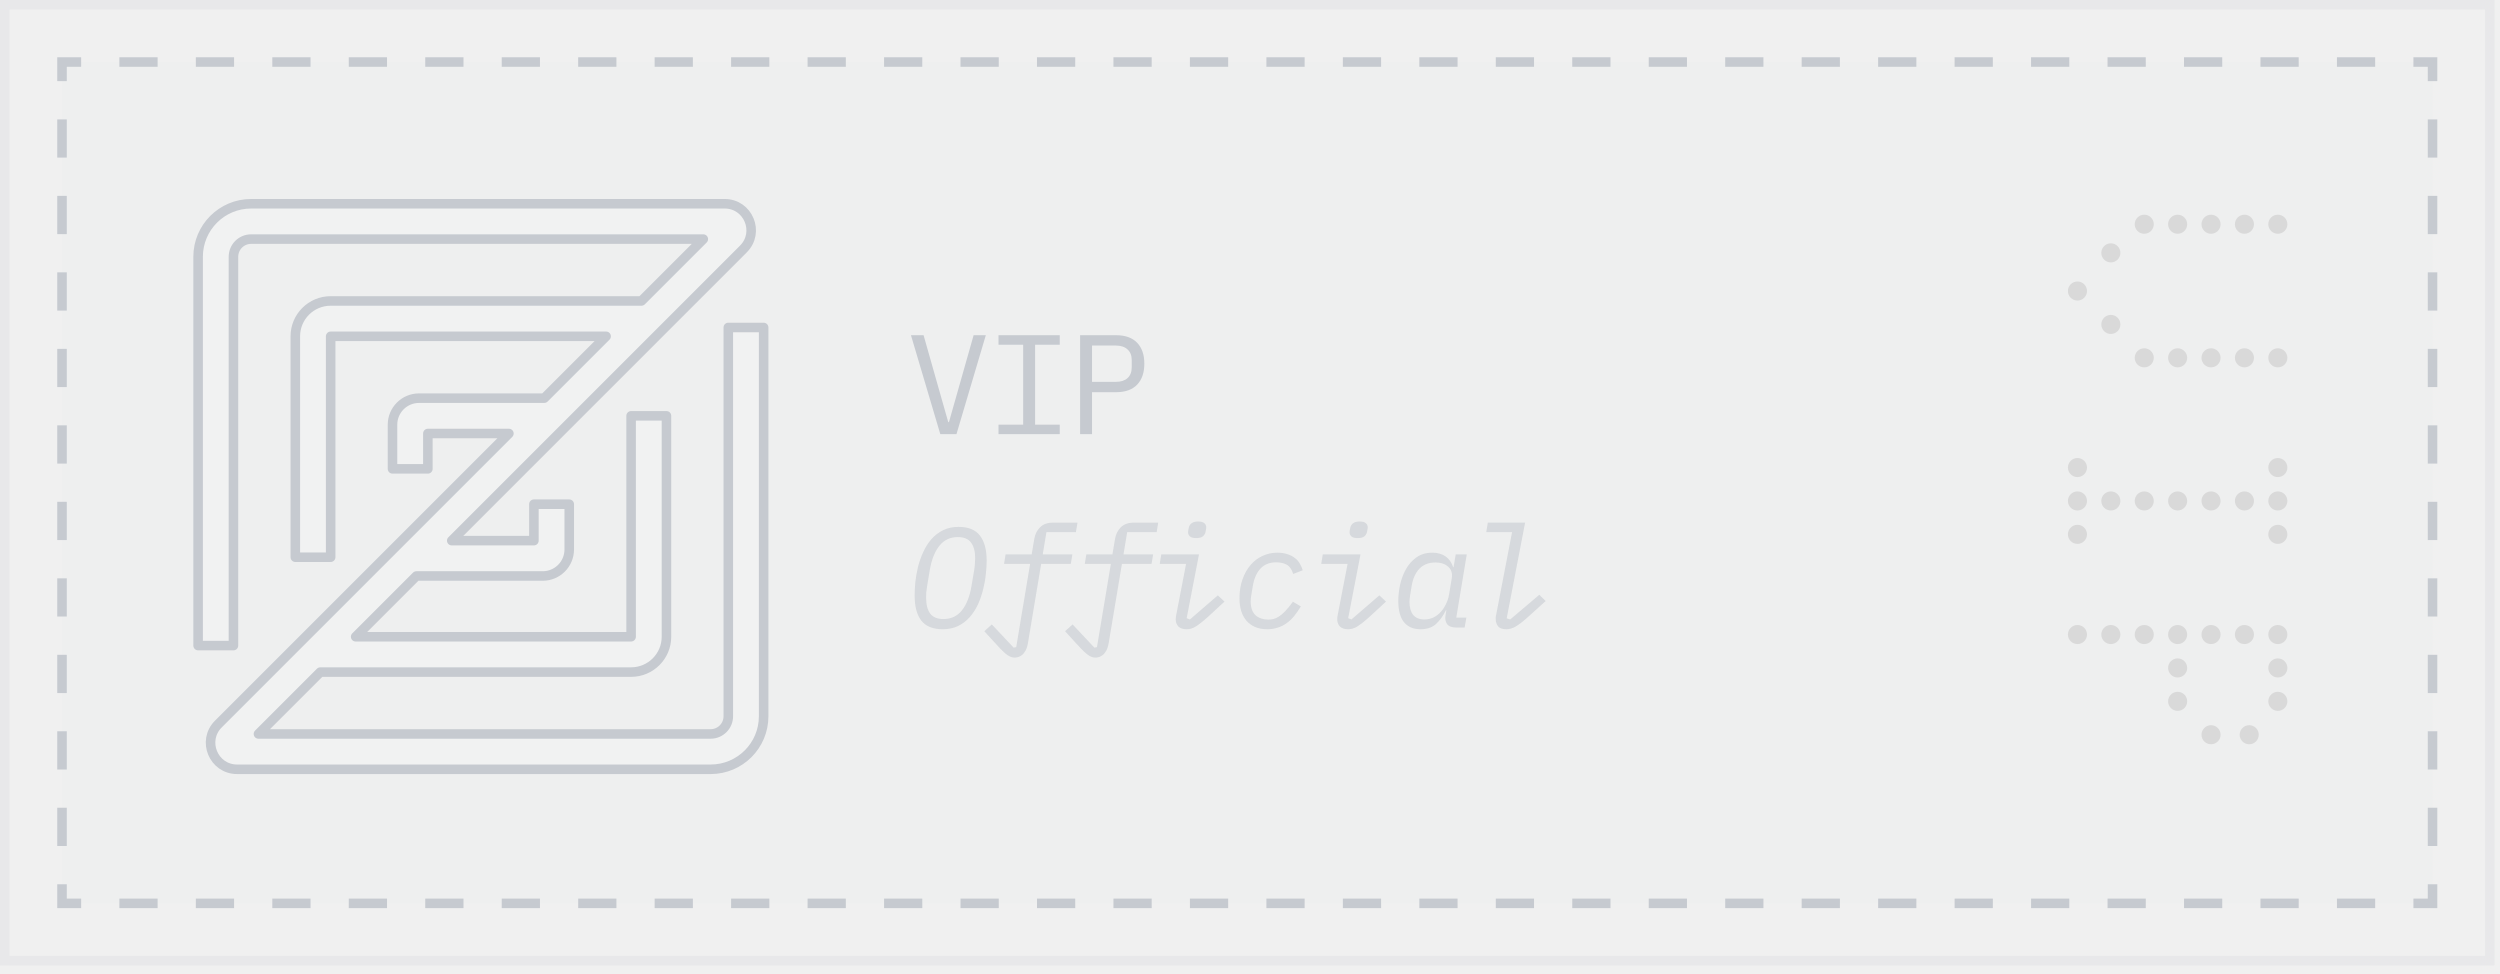
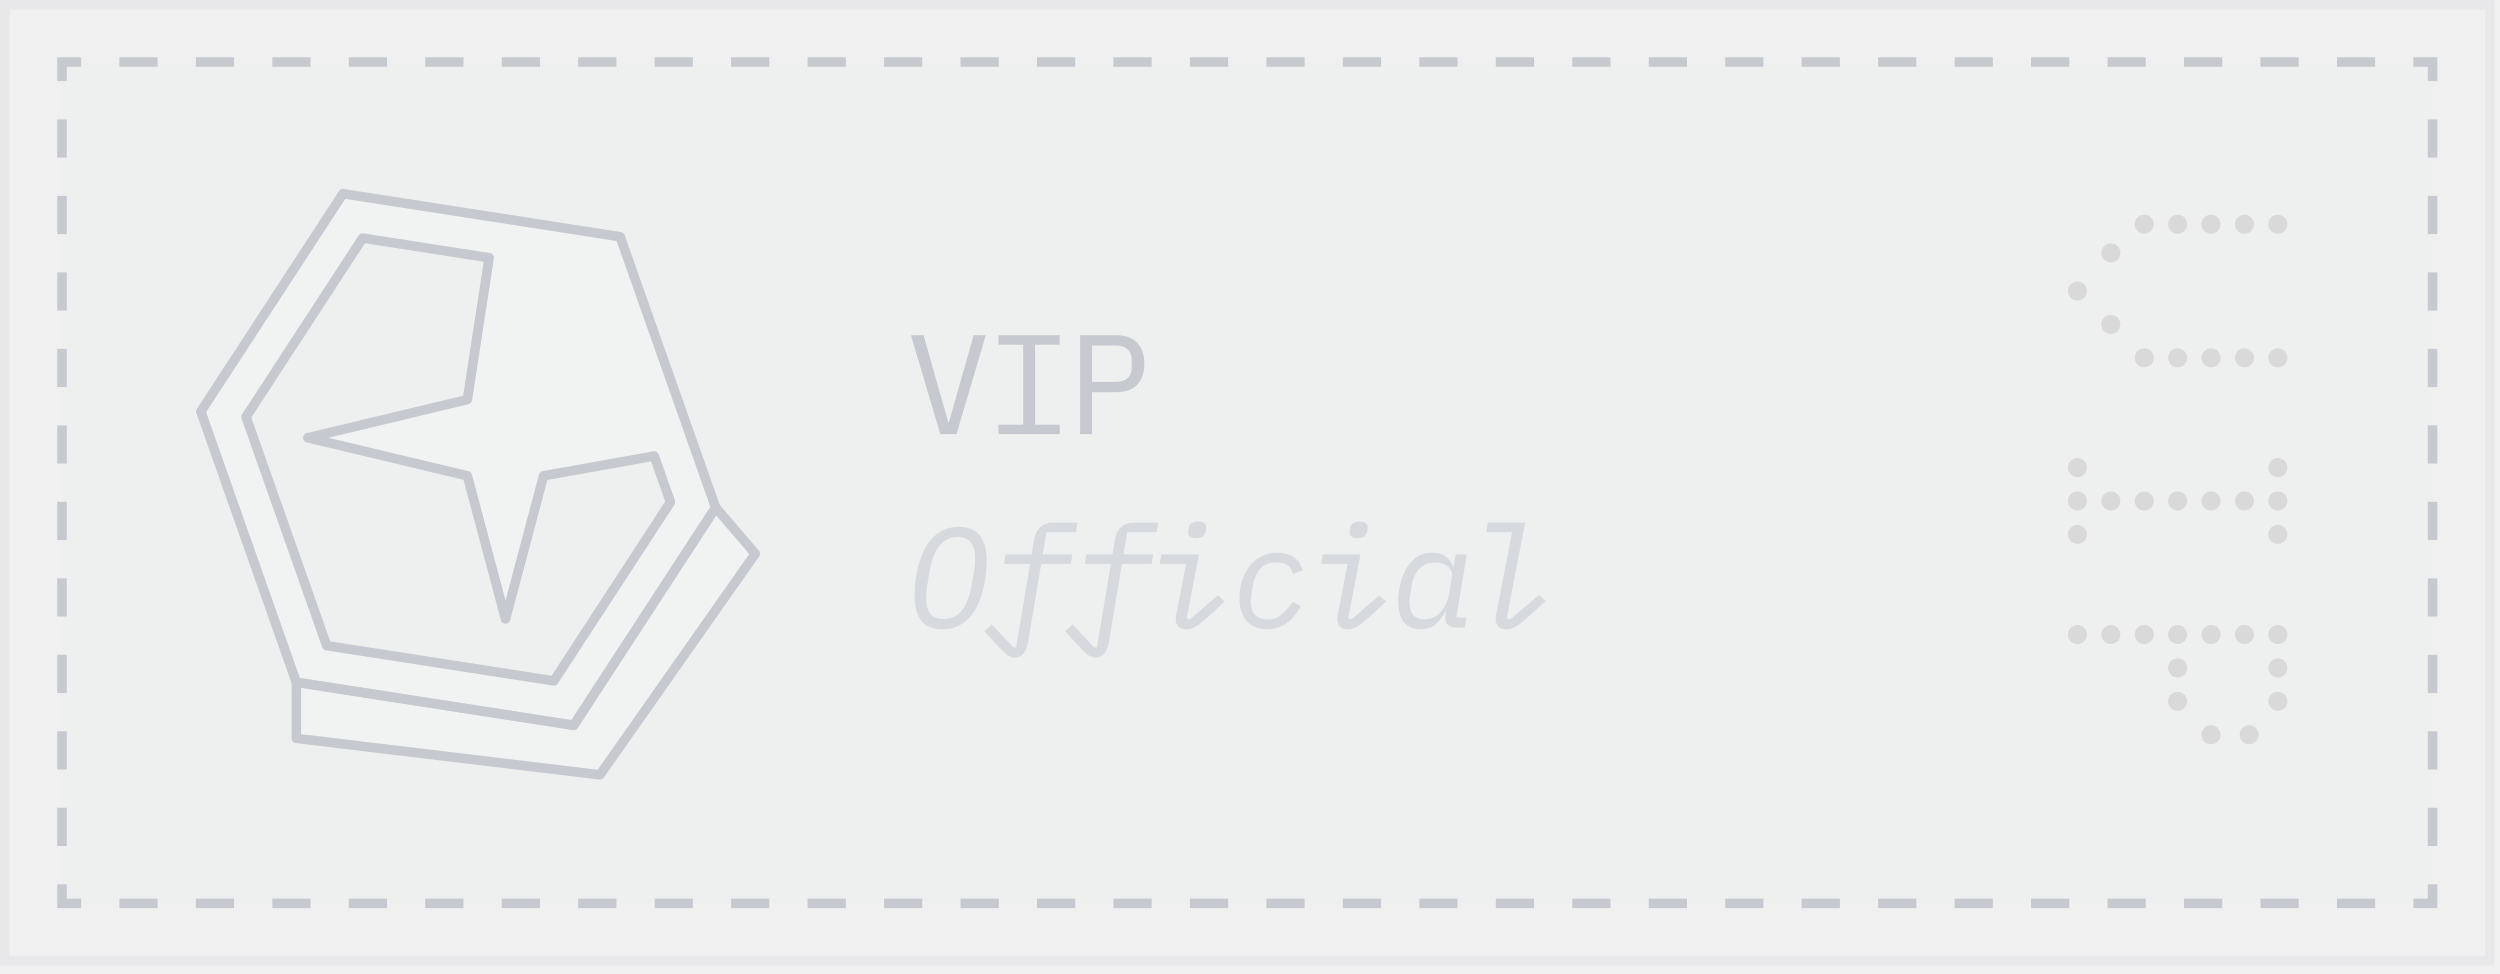
<svg xmlns="http://www.w3.org/2000/svg" width="262" height="102" fill="none">
  <path fill="#c6cad0" d="M261.43 0v101.174H0V0zM1 100.174h259.43V1H1z" opacity=".2" />
  <path fill="#c6cad0" fill-opacity=".05" d="M6.5 6.5h248.43v88.173H6.5z" />
  <path fill="#c6cad0" d="M7 92.669v1.505h1.504v1H6v-2.505zm9.518 1.505v1H12.51v-1zm8.013 0v1h-4.007v-1zm8.014 0v1h-4.007v-1zm8.014 0v1h-4.007v-1zm8.014 0v1h-4.008v-1zm8.014 0v1H52.58v-1zm8.014 0v1h-4.007v-1zm8.013 0v1h-4.007v-1zm8.014 0v1H76.62v-1zm8.014 0v1h-4.007v-1zm8.014 0v1H92.65v-1zm8.014 0v1h-4.007v-1zm8.014 0v1h-4.007v-1zm8.013 0v1h-4.007v-1zm8.014 0v1h-4.007v-1zm8.015 0v1h-4.007v-1zm8.013 0v1h-4.007v-1zm8.014 0v1h-4.007v-1zm8.014 0v1h-4.007v-1zm8.013 0v1h-4.007v-1zm8.015 0v1h-4.008v-1zm8.014 0v1h-4.007v-1zm8.013 0v1h-4.007v-1zm8.014 0v1h-4.007v-1zm8.014 0v1h-4.007v-1zm8.013 0v1h-4.007v-1zm8.015 0v1h-4.007v-1zm8.014 0v1h-4.007v-1zm8.013 0v1h-4.007v-1zm8.014 0v1h-4.007v-1zm6.511-1.505v2.505h-2.504v-1h1.504v-1.505zM7 84.653v4.008H6v-4.008zm248.43 0v4.008h-1v-4.008zM7 76.638v4.007H6v-4.007zm248.43 0v4.007h-1v-4.007zM7 68.622v4.008H6v-4.008zm248.43 0v4.008h-1v-4.008zM7 60.606v4.008H6v-4.008zm248.43 0v4.008h-1v-4.008zM7 52.591v4.008H6V52.59zm248.43 0v4.008h-1V52.59zM7 44.575v4.008H6v-4.008zm248.43 0v4.008h-1v-4.008zM7 36.56v4.007H6V36.56zm248.43-.001v4.008h-1V36.56zM7 28.543v4.008H6v-4.008zm248.43 0v4.008h-1v-4.008zM7 20.527v4.008H6v-4.008zm248.43 0v4.008h-1v-4.008zM7 12.512v4.008H6v-4.008zm248.43 0v4.008h-1v-4.008zM8.504 6v1H7v1.504H6V6zM255.43 6v2.504h-1V7h-1.504V6zM16.518 6v1H12.51V6zm8.013 0v1h-4.007V6zm8.014 0v1h-4.007V6zm8.014 0v1h-4.007V6zm8.014 0v1h-4.007V6zm8.014 0v1H52.58V6zM64.6 6v1h-4.007V6zm8.013 0v1h-4.007V6zm8.014 0v1H76.62V6zm8.015 0v1h-4.008V6zm8.013 0v1H92.65V6zm8.014 0v1h-4.007V6zm8.014 0v1h-4.007V6zm8.013 0v1h-4.007V6zm8.015 0v1h-4.008V6zm8.014 0v1h-4.007V6zm8.013 0v1h-4.007V6zm8.014 0v1h-4.007V6zm8.014 0v1h-4.007V6zm8.013 0v1h-4.007V6zm8.015 0v1h-4.007V6zm8.014 0v1h-4.007V6zm8.013 0v1h-4.007V6zm8.014 0v1h-4.007V6zm8.014 0v1h-4.007V6zm8.014 0v1h-4.008V6zm8.014 0v1h-4.007V6zm8.014 0v1h-4.007V6zm8.013 0v1h-4.007V6zm8.014 0v1h-4.007V6zM98.544 45.5l-3.076-10.37h1.323l1.47 5.185 1.115 3.922h.074l1.114-3.922 1.471-5.185h1.278l-3.076 10.37zm6.1 0v-.995h2.585v-8.38h-2.585v-.995h6.418v.995h-2.585v8.38h2.585v.995zm8.552 0V35.13h3.774q1.44 0 2.199.787.757.787.757 2.2 0 1.41-.757 2.198-.759.787-2.199.787h-2.526V45.5zm1.248-5.482h2.496q.787 0 1.218-.386.446-.401.446-1.13v-.772q0-.728-.446-1.114-.43-.402-1.218-.402h-2.496z" />
  <path fill="#c6cad0" d="M98.796 65.944q-1.53 0-2.243-.906-.698-.907-.698-2.615 0-.654.074-1.441.09-.787.282-1.59.208-.802.55-1.545.342-.758.847-1.337a3.9 3.9 0 0 1 1.218-.936q.698-.357 1.634-.357 1.53 0 2.229.906.713.907.713 2.615 0 .654-.089 1.441-.075.788-.282 1.59a9 9 0 0 1-.535 1.56q-.342.743-.862 1.337a3.9 3.9 0 0 1-1.218.936q-.699.342-1.62.342m.09-1.07q1.203 0 1.931-.92.728-.922.995-2.527l.283-1.693q.059-.342.074-.654.03-.312.03-.565 0-1.069-.431-1.649-.416-.58-1.397-.58-1.203 0-1.931.922-.728.921-.996 2.526l-.282 1.693a9 9 0 0 0-.09.654q-.014.312-.014.565 0 1.069.416 1.649.431.58 1.411.58m7.422 4.041a1 1 0 0 1-.446-.104 2 2 0 0 1-.46-.297 7 7 0 0 1-.58-.55q-.312-.326-.757-.817l-.907-.995.788-.713 2.288 2.436.267-.06 1.456-8.72h-2.733l.163-.996h2.734l.267-1.59q.118-.756.609-1.247.49-.49 1.352-.49h2.571l-.164.995h-3.09l-.386 2.332h3.105l-.164.996h-3.105l-1.382 8.26a3 3 0 0 1-.148.595 1.6 1.6 0 0 1-.282.49 1.1 1.1 0 0 1-.416.342q-.253.133-.58.133m8.463 0a1 1 0 0 1-.446-.104 2 2 0 0 1-.46-.297 7 7 0 0 1-.58-.55q-.311-.326-.758-.817l-.906-.995.788-.713 2.288 2.436.267-.06 1.456-8.72h-2.734l.164-.996h2.733l.268-1.59q.118-.756.609-1.247.49-.49 1.352-.49h2.57l-.163.995h-3.09l-.387 2.332h3.105l-.163.996h-3.105l-1.382 8.26a3 3 0 0 1-.148.595q-.105.282-.283.49a1.1 1.1 0 0 1-.416.342q-.252.133-.579.133m10.602-12.524q-.475 0-.669-.178a.55.55 0 0 1-.193-.416q0-.09.015-.194t.045-.237a.78.78 0 0 1 .297-.52q.237-.193.683-.193.475 0 .669.178a.55.55 0 0 1 .193.416q0 .09-.015.193-.015.105-.045.238a.84.84 0 0 1-.297.535q-.237.177-.683.178m-1.01 9.553q-.565 0-.862-.282a1.04 1.04 0 0 1-.282-.743q0-.15.015-.297.029-.164.059-.297l1.01-5.23h-2.763l.163-.996h3.952l-1.292 6.686.341.134 2.927-2.526.698.654-1.352 1.248q-.519.49-.906.802-.37.312-.668.505a2.1 2.1 0 0 1-.55.268q-.238.075-.49.074m8.433 0q-.714 0-1.263-.238a2.6 2.6 0 0 1-.906-.654 3.1 3.1 0 0 1-.55-1.025 4.7 4.7 0 0 1-.178-1.322q0-1.1.312-1.976.312-.892.846-1.515a3.6 3.6 0 0 1 1.248-.951 3.6 3.6 0 0 1 1.545-.342q.61 0 1.055.149.46.149.788.4.327.239.52.58.207.342.312.713l-.996.387q-.222-.714-.668-.966-.431-.252-1.144-.253-.981 0-1.605.64-.609.638-.817 1.842l-.148.89q-.045.27-.06.417-.015.149-.015.297 0 .981.505 1.456.52.46 1.367.46.253 0 .505-.059a1.7 1.7 0 0 0 .565-.252q.312-.194.668-.565.357-.372.818-.995l.832.49q-.357.58-.728 1.04a4 4 0 0 1-.803.743 3 3 0 0 1-.921.446 3.4 3.4 0 0 1-1.084.163m9.502-9.553q-.475 0-.668-.178a.55.55 0 0 1-.193-.416q0-.09.014-.194t.045-.237a.8.8 0 0 1 .297-.52q.238-.193.684-.193.475 0 .668.178a.55.55 0 0 1 .193.416q0 .09-.015.193a3 3 0 0 1-.044.238.85.85 0 0 1-.297.535q-.238.177-.684.178m-1.01 9.553q-.565 0-.862-.282a1.04 1.04 0 0 1-.282-.743q0-.15.015-.297.03-.164.059-.297l1.011-5.23h-2.764l.164-.996h3.952l-1.293 6.686.342.134 2.927-2.526.698.654-1.352 1.248q-.52.49-.906.802a7 7 0 0 1-.669.505 2.1 2.1 0 0 1-.55.268q-.238.075-.49.074m7.586 0q-1.13 0-1.738-.743-.594-.743-.594-2.228 0-.772.178-1.65a6.1 6.1 0 0 1 .609-1.649 3.7 3.7 0 0 1 1.099-1.248q.684-.505 1.679-.505.833 0 1.382.386.55.372.802 1.13h.045l.223-1.338h1.159l-1.1 6.627h1.055l-.178 1.04h-.862q-.713 0-.981-.372-.252-.371-.163-.891l.089-.55h-.044q-.447.907-1.055 1.456-.609.535-1.605.535m.401-1.025q.476 0 .921-.193a2.5 2.5 0 0 0 .847-.654q.298-.341.505-.788.224-.445.312-.965l.283-1.694q.133-.802-.372-1.233-.49-.446-1.337-.446-1.07 0-1.694.669-.609.668-.787 1.738l-.178 1.07q-.03.208-.045.371-.015.15-.015.297 0 .863.387 1.352.4.476 1.173.476m8.597 1.025q-.61 0-.862-.297-.252-.296-.253-.758v-.238q.015-.133.045-.237l1.664-8.647h-2.704l.163-.996h3.908L157.901 64.8l.372.119 3.046-2.585.668.653-1.545 1.397q-.536.49-.921.802a7 7 0 0 1-.684.476 2 2 0 0 1-.52.222q-.222.06-.445.06" opacity=".6" />
-   <path fill="#fff" fill-opacity=".2" fill-rule="evenodd" stroke="#c6cad0" stroke-linejoin="round" d="M26.318 25.058c-1.023 0-1.852.829-1.852 1.852v40.747h-3.704V26.91a5.556 5.556 0 0 1 5.556-5.556h49.624c2.476 0 3.715 2.992 1.965 4.742L47.343 56.66h8.61v-3.82h3.704v4.746a2.78 2.78 0 0 1-2.778 2.778h-13.24l-6.367 6.367H66.14V43.579h3.705v23.152a3.704 3.704 0 0 1-3.705 3.704H33.568l-6.483 6.483h47.389c1.023 0 1.852-.83 1.852-1.852V34.319h3.704v40.747a5.556 5.556 0 0 1-5.556 5.556H24.85c-2.476 0-3.715-2.993-1.965-4.743l30.448-30.448H44.84v3.705h-3.705v-4.63a2.78 2.78 0 0 1 2.779-2.779h13.123l6.483-6.482H34.653v23.151h-3.704V35.245a3.704 3.704 0 0 1 3.704-3.705h32.571l6.483-6.482z" clip-rule="evenodd" />
+   <path fill="#fff" fill-opacity=".2" fill-rule="evenodd" stroke="#c6cad0" stroke-linejoin="round" clip-rule="evenodd" d="M31.055,71.498 L60.121,76.01 L75,53.186 L79.152,58.03 L62.875,81.2 L31.055,77.38Z" />
+   <path fill="#fff" fill-opacity=".2" fill-rule="evenodd" stroke="#c6cad0" stroke-linejoin="round" clip-rule="evenodd" d="M21.048,43.124 L31.055,71.498 L60.121,76.01 L75,53.186 L64.993,24.812 L35.941,20.3ZM38.003,24.951 L51.263,27.013 L48.979,41.878 L32.259,45.878 L48.979,49.864 L52.979,64.868 L56.965,49.864 L68.564,47.788 L70.266,52.619 L58.045,71.359 L34.238,67.664 L25.782,43.691Z" />
  <circle cx="238.717" cy="23.5" r="1" fill="#d9d9d9" transform="rotate(90 238.717 23.5)" />
  <circle cx="238.717" cy="66.5" r="1" fill="#d9d9d9" transform="rotate(90 238.717 66.5)" />
  <circle cx="238.717" cy="49" r="1" fill="#d9d9d9" transform="rotate(90 238.717 49)" />
  <circle cx="217.717" cy="49" r="1" fill="#d9d9d9" transform="rotate(90 217.717 49)" />
  <circle cx="238.717" cy="70" r="1" fill="#d9d9d9" transform="rotate(90 238.717 70)" />
  <circle cx="238.717" cy="52.5" r="1" fill="#d9d9d9" transform="rotate(90 238.717 52.5)" />
  <circle cx="235.217" cy="52.5" r="1" fill="#d9d9d9" transform="rotate(90 235.217 52.5)" />
  <circle cx="235.217" cy="37.5" r="1" fill="#d9d9d9" transform="rotate(90 235.217 37.5)" />
  <circle cx="235.217" cy="23.5" r="1" fill="#d9d9d9" transform="rotate(90 235.217 23.5)" />
  <circle cx="235.217" cy="66.5" r="1" fill="#d9d9d9" transform="rotate(90 235.217 66.5)" />
  <circle cx="231.717" cy="52.5" r="1" fill="#d9d9d9" transform="rotate(90 231.717 52.5)" />
  <circle cx="231.717" cy="37.5" r="1" fill="#d9d9d9" transform="rotate(90 231.717 37.5)" />
  <circle cx="231.717" cy="23.5" r="1" fill="#d9d9d9" transform="rotate(90 231.717 23.5)" />
  <circle cx="231.717" cy="66.5" r="1" fill="#d9d9d9" transform="rotate(90 231.717 66.5)" />
  <circle cx="228.217" cy="52.5" r="1" fill="#d9d9d9" transform="rotate(90 228.217 52.5)" />
  <circle cx="228.217" cy="37.5" r="1" fill="#d9d9d9" transform="rotate(90 228.217 37.5)" />
  <circle cx="228.217" cy="23.5" r="1" fill="#d9d9d9" transform="rotate(90 228.217 23.5)" />
  <circle cx="228.217" cy="66.5" r="1" fill="#d9d9d9" transform="rotate(90 228.217 66.5)" />
  <circle cx="224.717" cy="52.5" r="1" fill="#d9d9d9" transform="rotate(90 224.717 52.5)" />
  <circle cx="224.717" cy="66.5" r="1" fill="#d9d9d9" transform="rotate(90 224.717 66.5)" />
  <circle cx="221.217" cy="52.5" r="1" fill="#d9d9d9" transform="rotate(90 221.217 52.5)" />
  <circle cx="221.217" cy="66.5" r="1" fill="#d9d9d9" transform="rotate(90 221.217 66.5)" />
  <circle cx="217.717" cy="52.5" r="1" fill="#d9d9d9" transform="rotate(90 217.717 52.5)" />
  <circle cx="217.717" cy="30.5" r="1" fill="#d9d9d9" transform="rotate(90 217.717 30.5)" />
  <circle cx="217.717" cy="66.5" r="1" fill="#d9d9d9" transform="rotate(90 217.717 66.5)" />
  <circle cx="238.717" cy="73.5" r="1" fill="#d9d9d9" transform="rotate(90 238.717 73.5)" />
  <circle cx="228.217" cy="73.5" r="1" fill="#d9d9d9" transform="rotate(90 228.217 73.5)" />
  <circle cx="228.217" cy="70" r="1" fill="#d9d9d9" transform="rotate(90 228.217 70)" />
  <circle cx="238.717" cy="56" r="1" fill="#d9d9d9" transform="rotate(90 238.717 56)" />
  <circle cx="217.717" cy="56" r="1" fill="#d9d9d9" transform="rotate(90 217.717 56)" />
  <circle cx="221.217" cy="34" r="1" fill="#d9d9d9" transform="rotate(90 221.217 34)" />
  <circle cx="221.217" cy="26.5" r="1" fill="#d9d9d9" transform="rotate(90 221.217 26.5)" />
  <circle cx="235.717" cy="77" r="1" fill="#d9d9d9" transform="rotate(90 235.717 77)" />
  <circle cx="231.717" cy="77" r="1" fill="#d9d9d9" transform="rotate(90 231.717 77)" />
  <circle cx="238.717" cy="37.5" r="1" fill="#d9d9d9" transform="rotate(90 238.717 37.5)" />
  <circle cx="224.717" cy="37.5" r="1" fill="#d9d9d9" transform="rotate(90 224.717 37.5)" />
  <circle cx="224.717" cy="23.5" r="1" fill="#d9d9d9" transform="rotate(90 224.717 23.5)" />
</svg>
